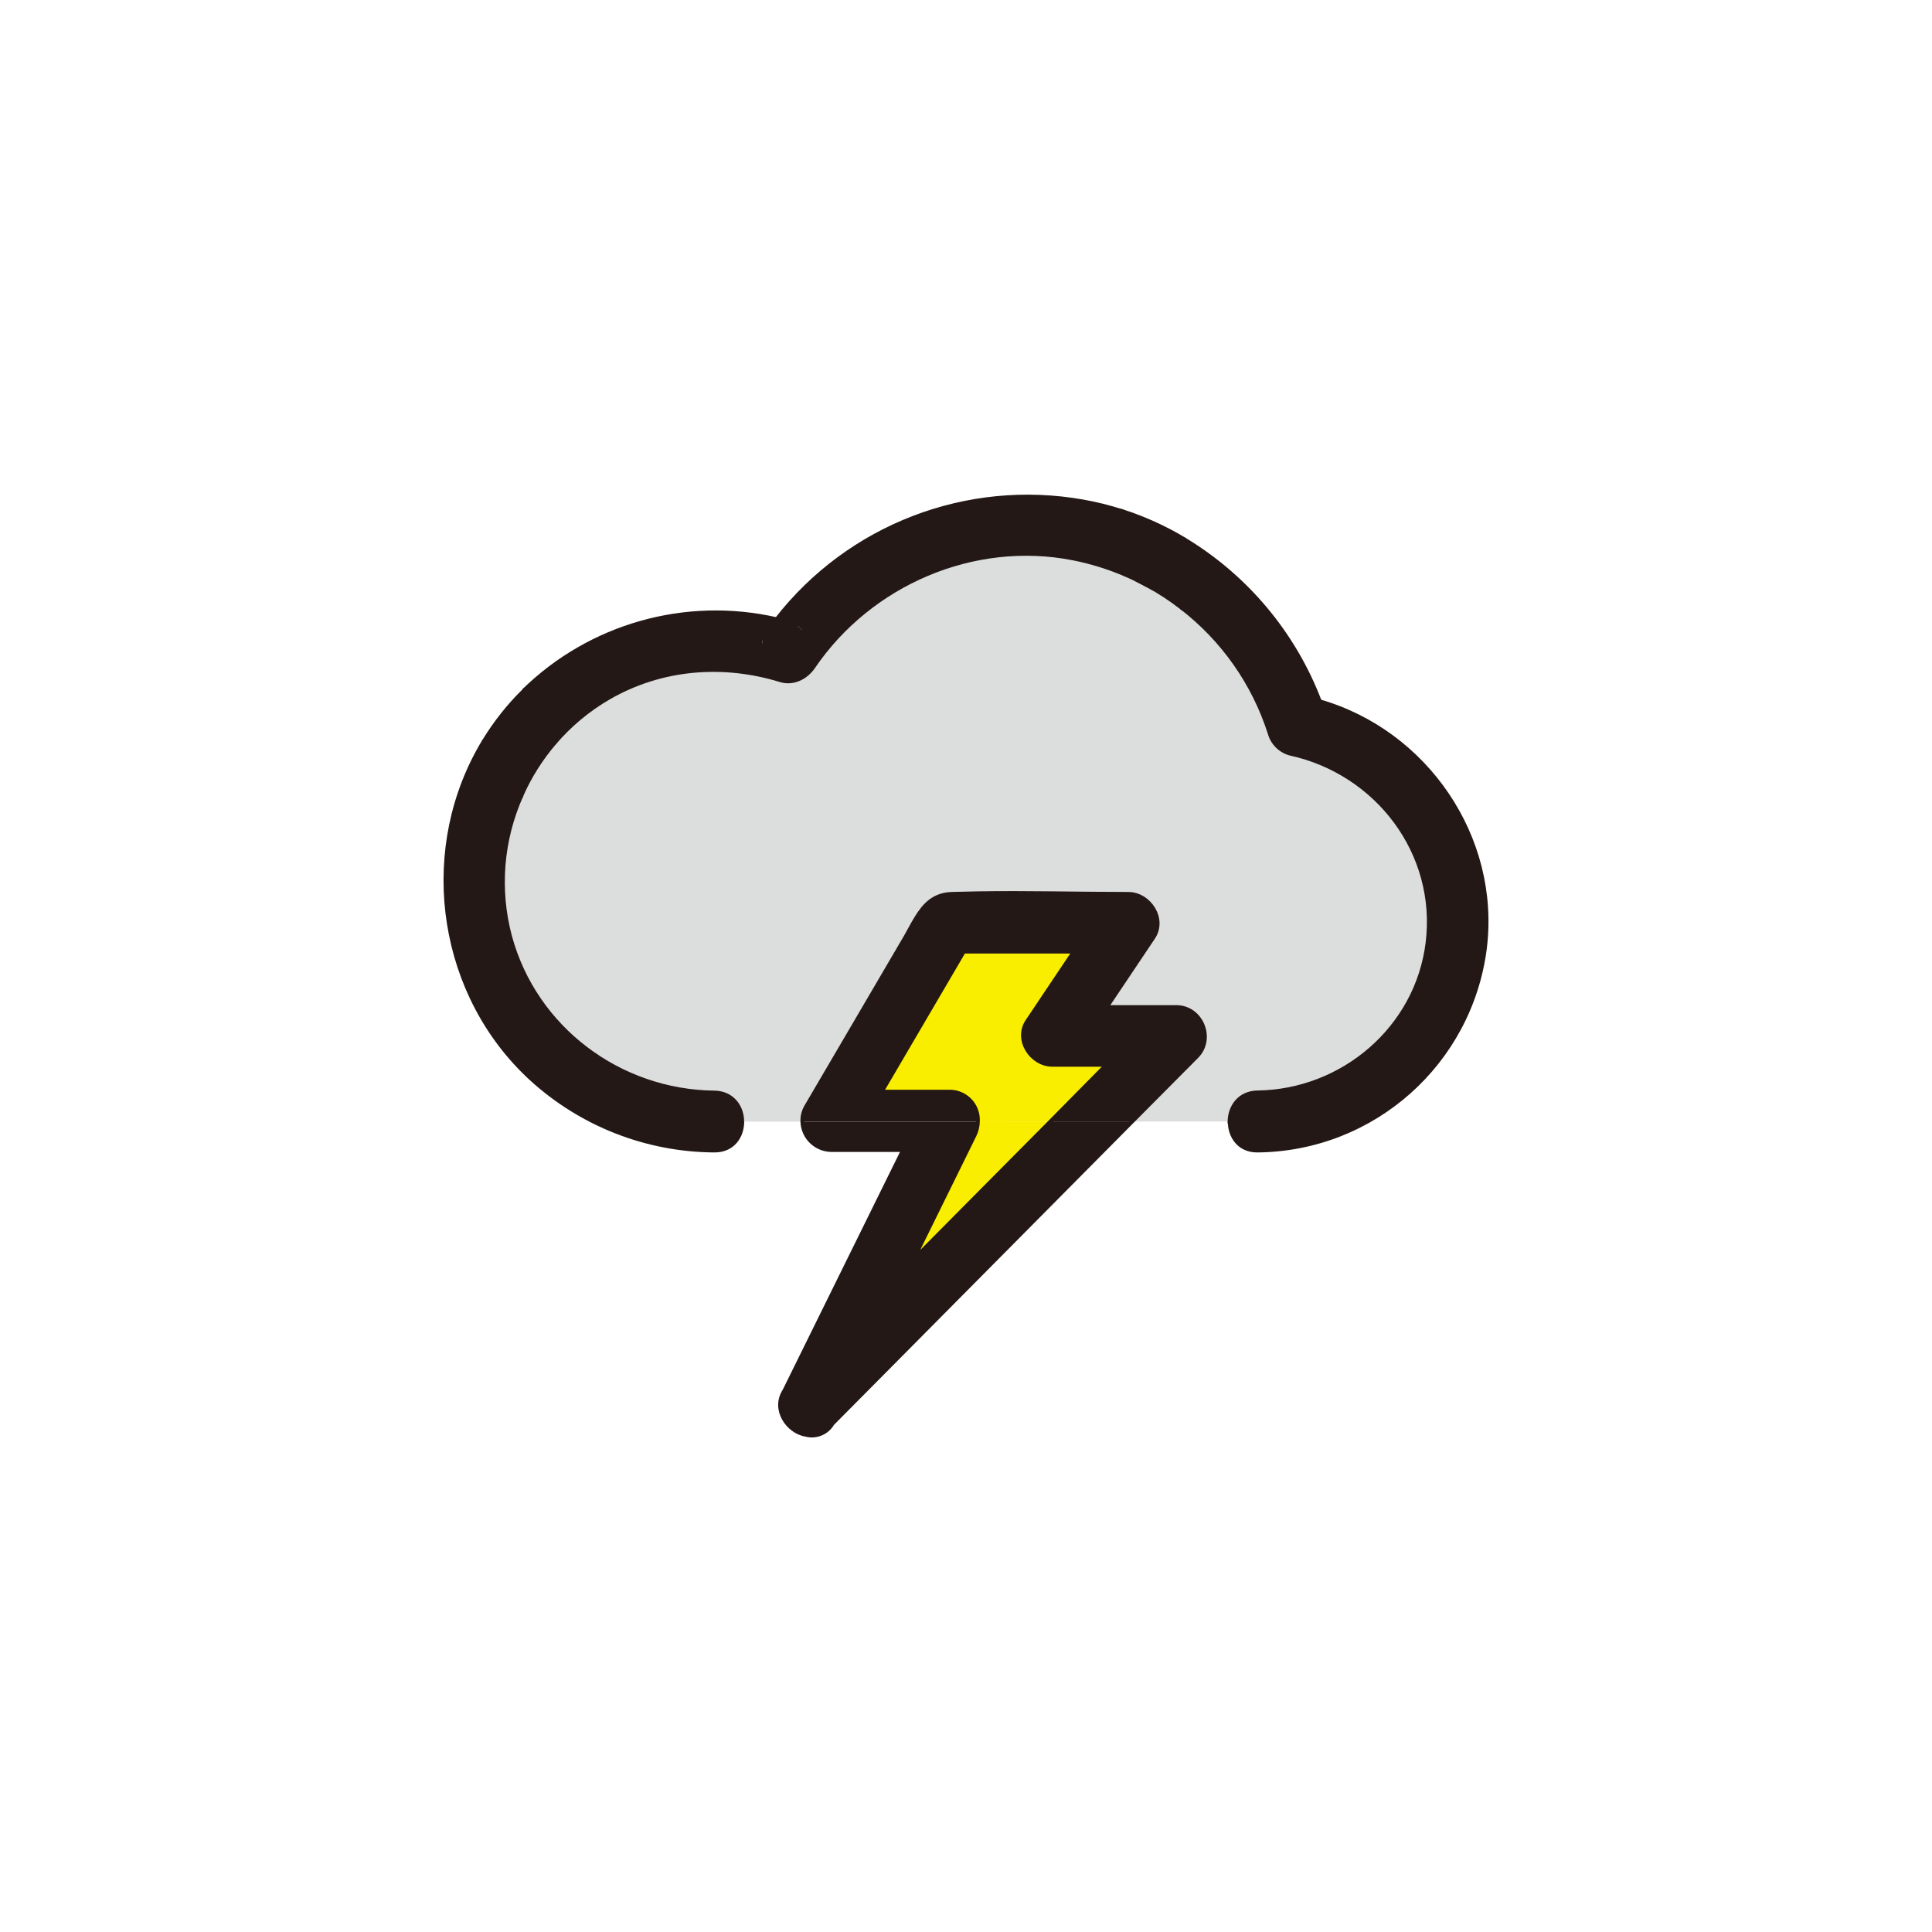
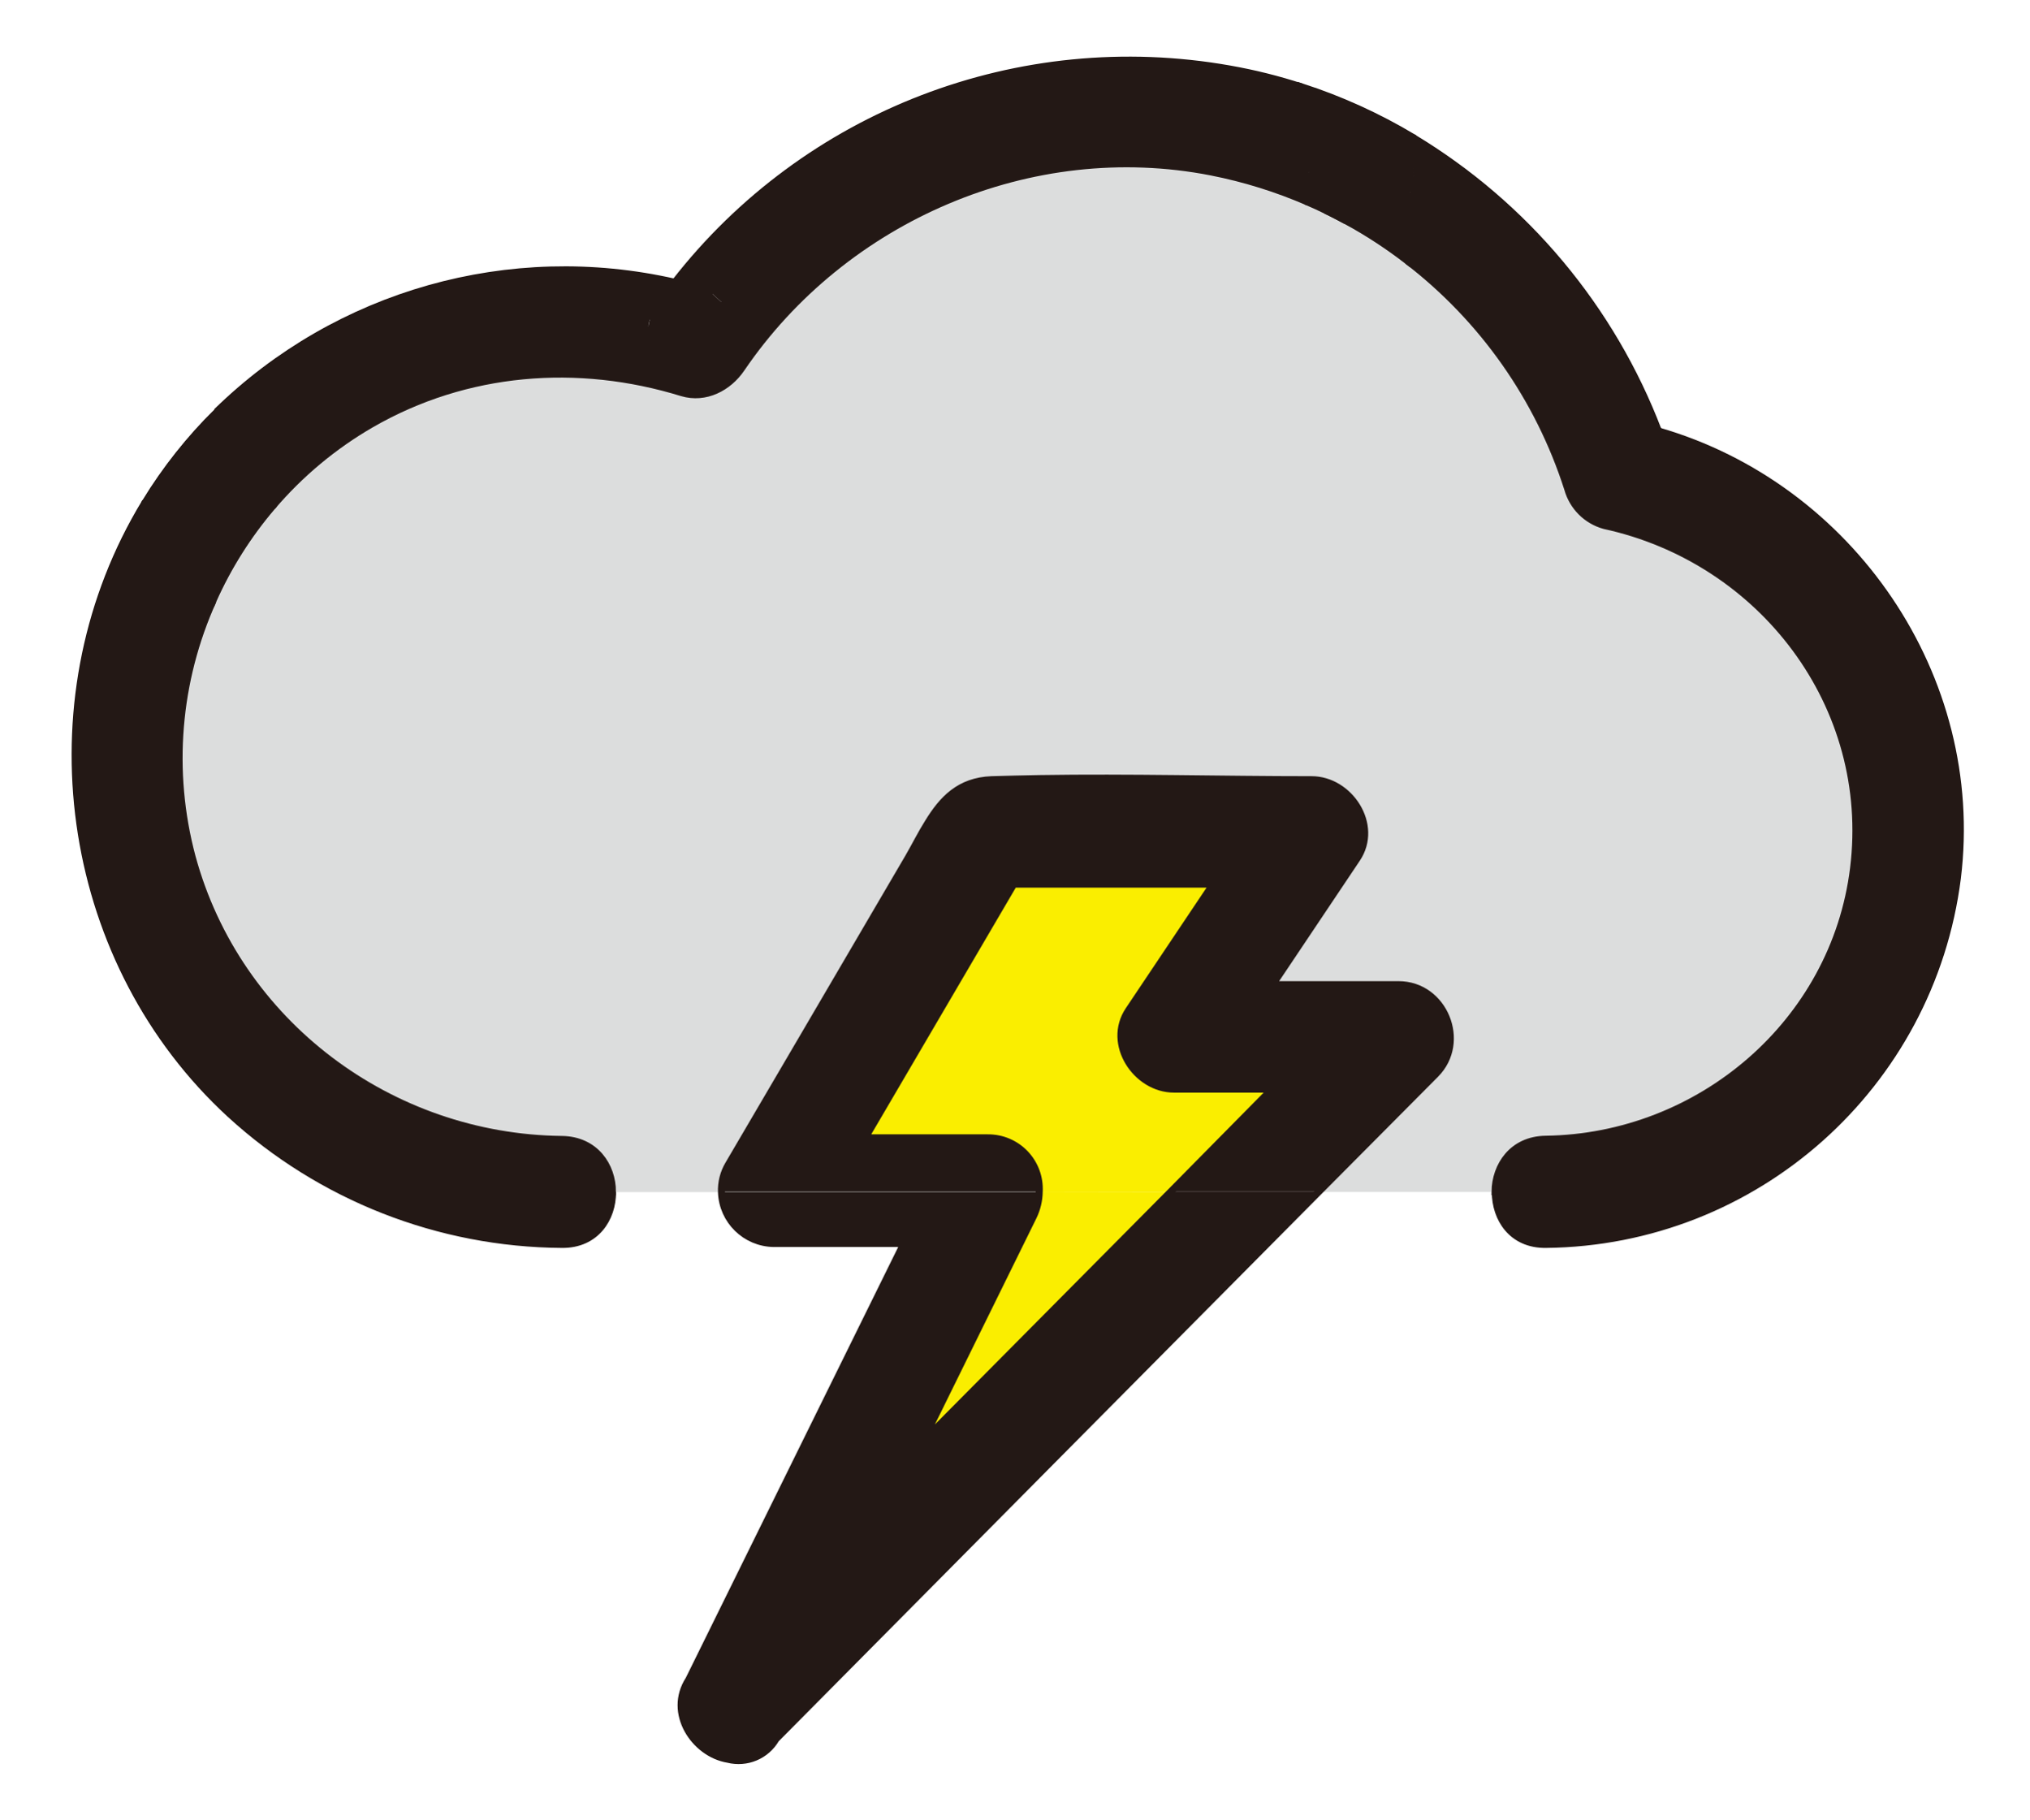
- <svg xmlns="http://www.w3.org/2000/svg" viewBox="0 0 500 500">
-   <defs>
-     <style>.cls-1{fill:#231815;}.cls-2{fill:#dcdddd;}.cls-3{fill:#faee00;}.cls-4{fill:none;stroke:#231815;stroke-miterlimit:10;}</style>
+ <svg xmlns="http://www.w3.org/2000/svg" viewBox="0 0 290 260" version="1.1" id="svg51" width="290" height="260">
+   <defs id="defs1">
+     <style id="style1">.cls-1{fill:#231815;}.cls-2{fill:#dcdddd;}.cls-3{fill:#faee00;}.cls-4{fill:none;stroke:#231815;stroke-miterlimit:10;}</style>
  </defs>
-   <g data-name="图层 1" id="图层_1">
-     <path class="cls-1" d="M292.48,141a7.49,7.49,0,0,0-.85,3.51c0-1.31-.05-2.6-.12-3.89Z" />
-     <path class="cls-1" d="M135.55,178.76a78.8,78.8,0,0,0,3.61,7,62.74,62.74,0,0,0-9.32,13.13c-1-1.44-1.94-2.9-2.86-4.41-.57-.94-1.11-1.89-1.65-2.85A67.83,67.83,0,0,1,135.55,178.76Z" />
-     <path class="cls-1" d="M290.62,132.37q.64,4.08.89,8.28A73.75,73.75,0,0,0,208,163.41l-2-1.83c-1.65-.51-3.31-.94-5-1.32a82.26,82.26,0,0,1,79.22-30.48A75.08,75.08,0,0,1,290.62,132.37Z" />
-     <path class="cls-1" d="M343.07,185.8l-5.24-5.24c1.26.27,2.5.6,3.73.95C342.09,182.93,342.61,184.35,343.07,185.8Z" />
-     <path class="cls-1" d="M127,194.5c.92,1.51,1.88,3,2.86,4.41a62.23,62.23,0,0,0,55,91.34h7.24c0,3.78-2.38,7.56-7.24,7.5a70.86,70.86,0,0,1-47.42-18.61c-23.29-21.42-28.83-57.13-13.66-84.79.5-.91,1-1.82,1.56-2.7C125.87,192.61,126.41,193.56,127,194.5Z" />
-     <path class="cls-1" d="M291.51,140.65c.07,1.29.11,2.58.12,3.89s-.07,2.85-.15,4.27a67,67,0,0,0-13.82-4.31c-25.74-5-52.51,6.56-67.16,28.1-1.84,2.71-5.13,4.47-8.47,3.45-14.89-4.6-30.85-3.34-44.43,4.49a54.24,54.24,0,0,0-14.15,11.79c-1.54-2.13-3-4.31-4.29-6.55a62.38,62.38,0,0,1,64.87-17q1.86-2.79,4-5.4a73.75,73.75,0,0,1,83.53-22.76Z" />
-     <path class="cls-1" d="M292.48,141a74.23,74.23,0,0,1,13.39,7c-1.64,3.24-5.6,4.39-8.94,3.48-.94-.52-1.91-1-2.88-1.48a7,7,0,0,1-2.42-5.45A7.49,7.49,0,0,1,292.48,141Z" />
-     <path class="cls-1" d="M290.62,132.37a77.74,77.74,0,0,1,15.83,7.19c.09,1.48.16,3,.17,4.46-.39-7.83-11-8.82-14.14-3l-1-.38Q291.27,136.45,290.62,132.37Z" />
-     <path class="cls-1" d="M207.64,290.25h45.43a8.41,8.41,0,0,1-.86,3.59L236.36,326q17.73-17.9,35.48-35.78H293q-38.76,39.1-77.53,78.19a6.18,6.18,0,0,1-6.86,2.88c-4.8-.8-8.68-6.62-5.58-11.4l30.71-62.37H215.1A7.58,7.58,0,0,1,207.64,290.25Z" />
-     <path class="cls-1" d="M208.62,286.27l10.82-18.45q7.44-12.72,14.89-25.42c1-1.68,1.86-3.41,2.83-5,2-3.29,4.45-5.94,9.08-6.11q3.41-.1,6.82-.16c13-.21,26,.16,38.9.16,5.42,0,9.7,6.47,6.48,11.29l-12.06,18h18c6.52,0,9.87,8.2,5.3,12.8l-11.93,12c-1.6,1.61-3.19,3.22-4.79,4.82H271.84l14.54-14.66h-14c-5.42,0-9.71-6.47-6.48-11.29l12.06-18H249.43l-21.24,36.25h17.55a7.3,7.3,0,0,1,7.33,7.7H207.64A7.22,7.22,0,0,1,208.62,286.27Z" />
-     <path class="cls-1" d="M296.93,151.47c3.34.91,7.3-.24,8.94-3.48.21.15.43.29.65.43-.14,2.95-.42,5.88-.82,8.78A66.41,66.41,0,0,0,296.93,151.47Z" />
-     <path class="cls-1" d="M206,161.58l2,1.83q-2.09,2.61-4,5.4a62.53,62.53,0,0,0-6.88-1.79l.4-2Z" />
-     <path class="cls-1" d="M291.63,144.54a7,7,0,0,0,2.42,5.45c-.85-.41-1.71-.81-2.57-1.18C291.56,147.39,291.62,146,291.63,144.54Z" />
-     <path class="cls-1" d="M122.61,228a61.92,61.92,0,0,1,7.23-29.11c1.62,2.37,3.34,4.65,5.14,6.84a54.59,54.59,0,0,0-3,36.61c6.47,23.8,28.33,40.12,52.84,40.39,4.79.06,7.2,3.78,7.24,7.5h-7.24A62.23,62.23,0,0,1,122.61,228Z" />
-     <path class="cls-1" d="M201,160.26c1.67.38,3.33.81,5,1.32L197.55,165Q199.23,162.57,201,160.26Z" />
-     <path class="cls-2" d="M304.38,260.59h-18l12.06-18c3.22-4.82-1.06-11.29-6.48-11.29-12.94,0-25.95-.37-38.9-.16q-3.42.06-6.82.16c-4.63.17-7.06,2.82-9.08,6.11-1,1.58-1.85,3.31-2.83,5q-7.45,12.7-14.89,25.42l-10.82,18.45a7.22,7.22,0,0,0-1,4H192.09c0-3.72-2.45-7.44-7.24-7.5-24.51-.27-46.37-16.59-52.84-40.39a54.59,54.59,0,0,1,3-36.61,55.48,55.48,0,0,1,8.47-13.42,54.24,54.24,0,0,1,14.15-11.79c13.58-7.83,29.54-9.09,44.43-4.49,3.34,1,6.63-.74,8.47-3.45,14.65-21.54,41.42-33.14,67.16-28.1a67,67,0,0,1,13.82,4.31c.86.37,1.72.77,2.57,1.18s1.94,1,2.88,1.48a67.1,67.1,0,0,1,31.67,38.31,7.52,7.52,0,0,0,5.24,5.24c22.53,4.89,38.5,25.75,35.61,49-2.74,22.1-22,38.41-44,38.7-4.78.07-7.19,3.79-7.24,7.5H293c1.6-1.6,3.19-3.21,4.79-4.82l11.93-12C314.25,268.79,310.9,260.59,304.38,260.59Z" />
-     <path class="cls-3" d="M277.92,246.3l-12.06,18c-3.23,4.82,1.06,11.29,6.48,11.29h14l-14.54,14.66H253.07a7.3,7.3,0,0,0-7.33-7.7H228.19l21.24-36.25Z" />
-     <path class="cls-1" d="M306.63,144.61c0,.14,0,.28,0,.42C306.63,144.89,306.63,144.75,306.63,144.61Z" />
-     <path class="cls-1" d="M139.16,185.78c1.31,2.24,2.75,4.42,4.29,6.55A55.48,55.48,0,0,0,135,205.75c-1.8-2.19-3.52-4.47-5.14-6.84A62.74,62.74,0,0,1,139.16,185.78Z" />
-     <path class="cls-1" d="M305.87,148a7.32,7.32,0,0,0,.75-2.88c0,1.11-.05,2.21-.1,3.31C306.3,148.28,306.08,148.14,305.87,148Z" />
-     <path class="cls-1" d="M325.49,290.25a51.75,51.75,0,0,0,10.35-102.46,74,74,0,0,0-29.32-39.37c.05-1.1.09-2.2.1-3.31V145c0-.14,0-.28,0-.42v-.07c0-.18,0-.35,0-.52,0-1.5-.08-3-.17-4.46a83.68,83.68,0,0,1,35.11,41.95c-1.23-.35-2.47-.68-3.73-.95l5.24,5.24c-.46-1.45-1-2.87-1.51-4.29,27.42,7.88,46.27,35.15,42.73,63.9a59.9,59.9,0,0,1-58.8,52.34c-4.87.07-7.28-3.71-7.24-7.5Z" />
-     <path class="cls-1" d="M139.16,185.78a78.8,78.8,0,0,1-3.61-7A71.05,71.05,0,0,1,201,160.26q-1.82,2.31-3.49,4.77l-.4,2a62.19,62.19,0,0,0-58,18.76Z" />
-     <path class="cls-1" d="M292.48,141c3.1-5.83,13.75-4.84,14.14,3,0,.17,0,.34,0,.52v.07c0,.14,0,.28,0,.42v.08a7.32,7.32,0,0,1-.75,2.88A74.23,74.23,0,0,0,292.48,141Z" />
-     <path class="cls-1" d="M377.24,238.51a51.74,51.74,0,0,1-51.75,51.74h-7.24c0-3.71,2.46-7.43,7.24-7.5,22-.29,41.22-16.6,44-38.7,2.89-23.28-13.08-44.14-35.61-49a7.52,7.52,0,0,1-5.24-5.24,66.75,66.75,0,0,0-22.9-32.58c.4-2.9.68-5.83.82-8.78a74,74,0,0,1,29.32,39.37A51.77,51.77,0,0,1,377.24,238.51Z" />
-     <path class="cls-3" d="M271.84,290.25Q254.1,308.14,236.36,326l15.85-32.19a8.41,8.41,0,0,0,.86-3.59Z" />
-     <path class="cls-4" d="M125.33,191.65c-.54.88-1.06,1.79-1.56,2.7-15.17,27.66-9.63,63.37,13.66,84.79a70.86,70.86,0,0,0,47.42,18.61c4.86.06,7.27-3.72,7.24-7.5" />
-     <path class="cls-4" d="M201,160.26a71.05,71.05,0,0,0-65.49,18.5" />
-     <path class="cls-4" d="M290.62,132.37a75.08,75.08,0,0,0-10.36-2.59A82.26,82.26,0,0,0,201,160.26" />
-     <path class="cls-4" d="M318.25,290.25c0,3.79,2.37,7.57,7.24,7.5a59.9,59.9,0,0,0,58.8-52.34c3.54-28.75-15.31-56-42.73-63.9" />
-     <path class="cls-4" d="M341.56,181.51a83.68,83.68,0,0,0-35.11-41.95" />
-     <path class="cls-4" d="M341.56,181.51c.53,1.42,1,2.84,1.51,4.29l-5.24-5.24C339.09,180.83,340.33,181.16,341.56,181.51Z" />
-     <path class="cls-4" d="M206,161.58c-1.65-.51-3.31-.94-5-1.32q-1.82,2.31-3.49,4.77Z" />
-     <path class="cls-4" d="M306.62,144c0-1.5-.08-3-.17-4.46a77.74,77.74,0,0,0-15.83-7.19q.64,4.08.89,8.28" />
-     <path class="cls-4" d="M292.48,141c3.1-5.83,13.75-4.84,14.14,3" />
-     <path class="cls-4" d="M139.16,185.78a78.8,78.8,0,0,1-3.61-7,67.83,67.83,0,0,0-10.22,12.89c.54,1,1.08,1.91,1.65,2.85.92,1.51,1.88,3,2.86,4.41" />
-     <path class="cls-4" d="M306.62,144c0,.17,0,.34,0,.52v.07" />
-     <path class="cls-4" d="M306.62,145c0-.14,0-.28,0-.42" />
-     <path class="cls-4" d="M306.62,145v.08" />
-     <path class="cls-4" d="M306.52,148.42c.05-1.1.09-2.2.1-3.31" />
-     <path class="cls-4" d="M305.7,157.2a66.75,66.75,0,0,1,22.9,32.58,7.52,7.52,0,0,0,5.24,5.24c22.53,4.89,38.5,25.75,35.61,49-2.74,22.1-22,38.41-44,38.7-4.78.07-7.19,3.79-7.24,7.5h7.24a51.75,51.75,0,0,0,10.35-102.46,74,74,0,0,0-29.32-39.37" />
-     <path class="cls-4" d="M291.51,140.65A73.75,73.75,0,0,0,208,163.41q-2.09,2.61-4,5.4a62.53,62.53,0,0,0-6.88-1.79,62.19,62.19,0,0,0-58,18.76" />
-     <path class="cls-4" d="M143.45,192.33a54.24,54.24,0,0,1,14.15-11.79c13.58-7.83,29.54-9.09,44.43-4.49,3.34,1,6.63-.74,8.47-3.45,14.65-21.54,41.42-33.14,67.16-28.1a67,67,0,0,1,13.82,4.31" />
-     <path class="cls-4" d="M129.84,198.91a62.23,62.23,0,0,0,55,91.34h7.24c0-3.72-2.45-7.44-7.24-7.5-24.51-.27-46.37-16.59-52.84-40.39a54.59,54.59,0,0,1,3-36.61" />
-     <path class="cls-4" d="M305.87,148a74.23,74.23,0,0,0-13.39-7" />
-     <path class="cls-4" d="M294.05,150c1,.47,1.94,1,2.88,1.48" />
-     <path class="cls-4" d="M139.16,185.78a62.74,62.74,0,0,0-9.32,13.13c1.62,2.37,3.34,4.65,5.14,6.84a55.48,55.48,0,0,1,8.47-13.42C141.91,190.2,140.47,188,139.16,185.78Z" />
-     <path class="cls-4" d="M292.48,141l-1-.38c.07,1.29.11,2.58.12,3.89A7.49,7.49,0,0,1,292.48,141Z" />
-     <path class="cls-4" d="M291.63,144.54c0,1.42-.07,2.85-.15,4.27.86.37,1.72.77,2.57,1.18A7,7,0,0,1,291.63,144.54Z" />
-     <path class="cls-4" d="M296.93,151.47a66.41,66.41,0,0,1,8.77,5.73c.4-2.9.68-5.83.82-8.78-.22-.14-.44-.28-.65-.43C304.23,151.23,300.27,152.38,296.93,151.47Z" />
-     <path class="cls-4" d="M293,290.25c1.6-1.6,3.19-3.21,4.79-4.82l11.93-12c4.57-4.6,1.22-12.8-5.3-12.8h-18l12.06-18c3.22-4.82-1.06-11.29-6.48-11.29-12.94,0-25.95-.37-38.9-.16q-3.42.06-6.82.16c-4.63.17-7.06,2.82-9.08,6.11-1,1.58-1.85,3.31-2.83,5q-7.45,12.7-14.89,25.42l-10.82,18.45a7.22,7.22,0,0,0-1,4,7.58,7.58,0,0,0,7.46,7.3h18.6L203,359.92c-3.1,4.78.78,10.6,5.58,11.4a6.18,6.18,0,0,0,6.86-2.88Q254.19,329.35,293,290.25Z" />
-     <path class="cls-4" d="M271.84,290.25Q254.1,308.14,236.36,326l15.85-32.19a8.41,8.41,0,0,0,.86-3.59,7.3,7.3,0,0,0-7.33-7.7H228.19l21.24-36.25h28.49l-12.06,18c-3.23,4.82,1.06,11.29,6.48,11.29h14Z" />
+   <g data-name="图层 1" id="图层_1" transform="translate(-104.551,-119.9262)">
+     <path class="cls-1" d="m 292.48,141 a 7.49,7.49 0 0 0 -0.85,3.51 c 0,-1.31 -0.05,-2.6 -0.12,-3.89 z" id="path1" />
+     <path class="cls-1" d="m 135.55,178.76 a 78.8,78.8 0 0 0 3.61,7 62.74,62.74 0 0 0 -9.32,13.13 c -1,-1.44 -1.94,-2.9 -2.86,-4.41 -0.57,-0.94 -1.11,-1.89 -1.65,-2.85 a 67.83,67.83 0 0 1 10.22,-12.87 z" id="path2" />
+     <path class="cls-1" d="m 290.62,132.37 q 0.64,4.08 0.89,8.28 A 73.75,73.75 0 0 0 208,163.41 l -2,-1.83 c -1.65,-0.51 -3.31,-0.94 -5,-1.32 a 82.26,82.26 0 0 1 79.22,-30.48 75.08,75.08 0 0 1 10.4,2.59 z" id="path3" />
+     <path class="cls-1" d="m 343.07,185.8 -5.24,-5.24 c 1.26,0.27 2.5,0.6 3.73,0.95 0.53,1.42 1.05,2.84 1.51,4.29 z" id="path4" />
+     <path class="cls-1" d="m 127,194.5 c 0.92,1.51 1.88,3 2.86,4.41 a 62.23,62.23 0 0 0 55,91.34 h 7.24 c 0,3.78 -2.38,7.56 -7.24,7.5 a 70.86,70.86 0 0 1 -47.42,-18.61 c -23.29,-21.42 -28.83,-57.13 -13.66,-84.79 0.5,-0.91 1,-1.82 1.56,-2.7 0.53,0.96 1.07,1.91 1.66,2.85 z" id="path5" />
+     <path class="cls-1" d="m 291.51,140.65 c 0.07,1.29 0.11,2.58 0.12,3.89 0.01,1.31 -0.07,2.85 -0.15,4.27 a 67,67 0 0 0 -13.82,-4.31 c -25.74,-5 -52.51,6.56 -67.16,28.1 -1.84,2.71 -5.13,4.47 -8.47,3.45 -14.89,-4.6 -30.85,-3.34 -44.43,4.49 a 54.24,54.24 0 0 0 -14.15,11.79 c -1.54,-2.13 -3,-4.31 -4.29,-6.55 a 62.38,62.38 0 0 1 64.87,-17 q 1.86,-2.79 4,-5.4 a 73.75,73.75 0 0 1 83.53,-22.76 z" id="path6" />
+     <path class="cls-1" d="m 292.48,141 a 74.23,74.23 0 0 1 13.39,7 c -1.64,3.24 -5.6,4.39 -8.94,3.48 -0.94,-0.52 -1.91,-1 -2.88,-1.48 a 7,7 0 0 1 -2.42,-5.45 7.49,7.49 0 0 1 0.85,-3.55 z" id="path7" />
+     <path class="cls-1" d="m 290.62,132.37 a 77.74,77.74 0 0 1 15.83,7.19 c 0.09,1.48 0.16,3 0.17,4.46 -0.39,-7.83 -11,-8.82 -14.14,-3 l -1,-0.38 q -0.21,-4.19 -0.86,-8.27 z" id="path8" />
+     <path class="cls-1" d="m 207.64,290.25 h 45.43 a 8.41,8.41 0 0 1 -0.86,3.59 L 236.36,326 q 17.73,-17.9 35.48,-35.78 H 293 q -38.76,39.1 -77.53,78.19 a 6.18,6.18 0 0 1 -6.86,2.88 c -4.8,-0.8 -8.68,-6.62 -5.58,-11.4 l 30.71,-62.37 H 215.1 a 7.58,7.58 0 0 1 -7.46,-7.27 z" id="path9" />
+     <path class="cls-1" d="m 208.62,286.27 10.82,-18.45 q 7.44,-12.72 14.89,-25.42 c 1,-1.68 1.86,-3.41 2.83,-5 2,-3.29 4.45,-5.94 9.08,-6.11 q 3.41,-0.1 6.82,-0.16 c 13,-0.21 26,0.16 38.9,0.16 5.42,0 9.7,6.47 6.48,11.29 l -12.06,18 h 18 c 6.52,0 9.87,8.2 5.3,12.8 l -11.93,12 c -1.6,1.61 -3.19,3.22 -4.79,4.82 h -21.12 l 14.54,-14.66 h -14 c -5.42,0 -9.71,-6.47 -6.48,-11.29 l 12.06,-18 h -28.53 l -21.24,36.25 h 17.55 a 7.3,7.3 0 0 1 7.33,7.7 h -45.43 a 7.22,7.22 0 0 1 0.98,-3.93 z" id="path10" />
+     <path class="cls-1" d="m 296.93,151.47 c 3.34,0.91 7.3,-0.24 8.94,-3.48 0.21,0.15 0.43,0.29 0.65,0.43 -0.14,2.95 -0.42,5.88 -0.82,8.78 a 66.41,66.41 0 0 0 -8.77,-5.73 z" id="path11" />
+     <path class="cls-1" d="m 206,161.58 2,1.83 q -2.09,2.61 -4,5.4 a 62.53,62.53 0 0 0 -6.88,-1.79 l 0.4,-2 z" id="path12" />
+     <path class="cls-1" d="m 291.63,144.54 a 7,7 0 0 0 2.42,5.45 c -0.85,-0.41 -1.71,-0.81 -2.57,-1.18 0.08,-1.42 0.14,-2.81 0.15,-4.27 z" id="path13" />
+     <path class="cls-1" d="m 122.61,228 a 61.92,61.92 0 0 1 7.23,-29.11 c 1.62,2.37 3.34,4.65 5.14,6.84 a 54.59,54.59 0 0 0 -3,36.61 c 6.47,23.8 28.33,40.12 52.84,40.39 4.79,0.06 7.2,3.78 7.24,7.5 h -7.24 A 62.23,62.23 0 0 1 122.61,228 Z" id="path14" />
+     <path class="cls-1" d="m 201,160.26 c 1.67,0.38 3.33,0.81 5,1.32 l -8.45,3.42 q 1.68,-2.43 3.45,-4.74 z" id="path15" />
+     <path class="cls-2" d="m 304.38,260.59 h -18 l 12.06,-18 c 3.22,-4.82 -1.06,-11.29 -6.48,-11.29 -12.94,0 -25.95,-0.37 -38.9,-0.16 q -3.42,0.06 -6.82,0.16 c -4.63,0.17 -7.06,2.82 -9.08,6.11 -1,1.58 -1.85,3.31 -2.83,5 q -7.45,12.7 -14.89,25.42 l -10.82,18.45 a 7.22,7.22 0 0 0 -1,4 h -15.53 c 0,-3.72 -2.45,-7.44 -7.24,-7.5 -24.51,-0.27 -46.37,-16.59 -52.84,-40.39 a 54.59,54.59 0 0 1 3,-36.61 55.48,55.48 0 0 1 8.47,-13.42 54.24,54.24 0 0 1 14.15,-11.79 c 13.58,-7.83 29.54,-9.09 44.43,-4.49 3.34,1 6.63,-0.74 8.47,-3.45 14.65,-21.54 41.42,-33.14 67.16,-28.1 a 67,67 0 0 1 13.82,4.31 c 0.86,0.37 1.72,0.77 2.57,1.18 0.85,0.41 1.94,1 2.88,1.48 a 67.1,67.1 0 0 1 31.67,38.31 7.52,7.52 0 0 0 5.24,5.24 c 22.53,4.89 38.5,25.75 35.61,49 -2.74,22.1 -22,38.41 -44,38.7 -4.78,0.07 -7.19,3.79 -7.24,7.5 H 293 c 1.6,-1.6 3.19,-3.21 4.79,-4.82 l 11.93,-12 c 4.53,-4.64 1.18,-12.84 -5.34,-12.84 z" id="path16" />
+     <path class="cls-3" d="m 277.92,246.3 -12.06,18 c -3.23,4.82 1.06,11.29 6.48,11.29 h 14 l -14.54,14.66 h -18.73 a 7.3,7.3 0 0 0 -7.33,-7.7 h -17.55 l 21.24,-36.25 z" id="path17" />
+     <path class="cls-1" d="m 306.63,144.61 c 0,0.14 0,0.28 0,0.42 0,-0.14 0,-0.28 0,-0.42 z" id="path18" />
+     <path class="cls-1" d="m 139.16,185.78 c 1.31,2.24 2.75,4.42 4.29,6.55 A 55.48,55.48 0 0 0 135,205.75 c -1.8,-2.19 -3.52,-4.47 -5.14,-6.84 a 62.74,62.74 0 0 1 9.3,-13.13 z" id="path19" />
+     <path class="cls-1" d="m 305.87,148 a 7.32,7.32 0 0 0 0.75,-2.88 c 0,1.11 -0.05,2.21 -0.1,3.31 -0.22,-0.15 -0.44,-0.29 -0.65,-0.43 z" id="path20" />
+     <path class="cls-1" d="m 325.49,290.25 a 51.75,51.75 0 0 0 10.35,-102.46 74,74 0 0 0 -29.32,-39.37 c 0.05,-1.1 0.09,-2.2 0.1,-3.31 V 145 c 0,-0.14 0,-0.28 0,-0.42 v -0.07 c 0,-0.18 0,-0.35 0,-0.52 0,-1.5 -0.08,-3 -0.17,-4.46 a 83.68,83.68 0 0 1 35.11,41.95 c -1.23,-0.35 -2.47,-0.68 -3.73,-0.95 l 5.24,5.24 c -0.46,-1.45 -1,-2.87 -1.51,-4.29 27.42,7.88 46.27,35.15 42.73,63.9 a 59.9,59.9 0 0 1 -58.8,52.34 c -4.87,0.07 -7.28,-3.71 -7.24,-7.5 z" id="path21" />
+     <path class="cls-1" d="m 139.16,185.78 a 78.8,78.8 0 0 1 -3.61,-7 71.05,71.05 0 0 1 65.45,-18.52 q -1.82,2.31 -3.49,4.77 l -0.4,2 a 62.19,62.19 0 0 0 -58,18.76 z" id="path22" />
+     <path class="cls-1" d="m 292.48,141 c 3.1,-5.83 13.75,-4.84 14.14,3 0,0.17 0,0.34 0,0.52 v 0.07 c 0,0.14 0,0.28 0,0.42 v 0.08 a 7.32,7.32 0 0 1 -0.75,2.88 74.23,74.23 0 0 0 -13.39,-6.97 z" id="path23" />
+     <path class="cls-1" d="m 377.24,238.51 a 51.74,51.74 0 0 1 -51.75,51.74 h -7.24 c 0,-3.71 2.46,-7.43 7.24,-7.5 22,-0.29 41.22,-16.6 44,-38.7 2.89,-23.28 -13.08,-44.14 -35.61,-49 a 7.52,7.52 0 0 1 -5.24,-5.24 66.75,66.75 0 0 0 -22.9,-32.58 c 0.4,-2.9 0.68,-5.83 0.82,-8.78 a 74,74 0 0 1 29.32,39.37 51.77,51.77 0 0 1 41.36,50.69 z" id="path24" />
+     <path class="cls-3" d="M 271.84,290.25 Q 254.1,308.14 236.36,326 l 15.85,-32.19 a 8.41,8.41 0 0 0 0.86,-3.59 z" id="path25" />
+     <path class="cls-4" d="m 125.33,191.65 c -0.54,0.88 -1.06,1.79 -1.56,2.7 -15.17,27.66 -9.63,63.37 13.66,84.79 a 70.86,70.86 0 0 0 47.42,18.61 c 4.86,0.06 7.27,-3.72 7.24,-7.5" id="path26" />
+     <path class="cls-4" d="m 201,160.26 a 71.05,71.05 0 0 0 -65.49,18.5" id="path27" />
+     <path class="cls-4" d="M 290.62,132.37 A 75.08,75.08 0 0 0 280.26,129.78 82.26,82.26 0 0 0 201,160.26" id="path28" />
+     <path class="cls-4" d="m 318.25,290.25 c 0,3.79 2.37,7.57 7.24,7.5 a 59.9,59.9 0 0 0 58.8,-52.34 c 3.54,-28.75 -15.31,-56 -42.73,-63.9" id="path29" />
+     <path class="cls-4" d="M 341.56,181.51 A 83.68,83.68 0 0 0 306.45,139.56" id="path30" />
+     <path class="cls-4" d="m 341.56,181.51 c 0.53,1.42 1,2.84 1.51,4.29 l -5.24,-5.24 c 1.26,0.27 2.5,0.6 3.73,0.95 z" id="path31" />
+     <path class="cls-4" d="m 206,161.58 c -1.65,-0.51 -3.31,-0.94 -5,-1.32 q -1.82,2.31 -3.49,4.77 z" id="path32" />
+     <path class="cls-4" d="m 306.62,144 c 0,-1.5 -0.08,-3 -0.17,-4.46 a 77.74,77.74 0 0 0 -15.83,-7.19 q 0.64,4.08 0.89,8.28" id="path33" />
+     <path class="cls-4" d="m 292.48,141 c 3.1,-5.83 13.75,-4.84 14.14,3" id="path34" />
+     <path class="cls-4" d="m 139.16,185.78 a 78.8,78.8 0 0 1 -3.61,-7 67.83,67.83 0 0 0 -10.22,12.89 c 0.54,1 1.08,1.91 1.65,2.85 0.92,1.51 1.88,3 2.86,4.41" id="path35" />
+     <path class="cls-4" d="m 306.62,144 c 0,0.17 0,0.34 0,0.52 v 0.07" id="path36" />
+     <path class="cls-4" d="m 306.62,145 c 0,-0.14 0,-0.28 0,-0.42" id="path37" />
+     <path class="cls-4" d="m 306.62,145 v 0.08" id="path38" />
+     <path class="cls-4" d="m 306.52,148.42 c 0.05,-1.1 0.09,-2.2 0.1,-3.31" id="path39" />
+     <path class="cls-4" d="m 305.7,157.2 a 66.75,66.75 0 0 1 22.9,32.58 7.52,7.52 0 0 0 5.24,5.24 c 22.53,4.89 38.5,25.75 35.61,49 -2.74,22.1 -22,38.41 -44,38.7 -4.78,0.07 -7.19,3.79 -7.24,7.5 h 7.24 A 51.75,51.75 0 0 0 335.8,187.76 74,74 0 0 0 306.48,148.39" id="path40" />
+     <path class="cls-4" d="M 291.51,140.65 A 73.75,73.75 0 0 0 208,163.41 q -2.09,2.61 -4,5.4 a 62.53,62.53 0 0 0 -6.88,-1.79 62.19,62.19 0 0 0 -58,18.76" id="path41" />
+     <path class="cls-4" d="m 143.45,192.33 a 54.24,54.24 0 0 1 14.15,-11.79 c 13.58,-7.83 29.54,-9.09 44.43,-4.49 3.34,1 6.63,-0.74 8.47,-3.45 14.65,-21.54 41.42,-33.14 67.16,-28.1 a 67,67 0 0 1 13.82,4.31" id="path42" />
+     <path class="cls-4" d="m 129.84,198.91 a 62.23,62.23 0 0 0 55,91.34 h 7.24 c 0,-3.72 -2.45,-7.44 -7.24,-7.5 -24.51,-0.27 -46.37,-16.59 -52.84,-40.39 a 54.59,54.59 0 0 1 3,-36.61" id="path43" />
+     <path class="cls-4" d="m 305.87,148 a 74.23,74.23 0 0 0 -13.39,-7" id="path44" />
+     <path class="cls-4" d="m 294.05,150 c 1,0.47 1.94,1 2.88,1.48" id="path45" />
+     <path class="cls-4" d="m 139.16,185.78 a 62.74,62.74 0 0 0 -9.32,13.13 c 1.62,2.37 3.34,4.65 5.14,6.84 a 55.48,55.48 0 0 1 8.47,-13.42 c -1.54,-2.13 -2.98,-4.33 -4.29,-6.55 z" id="path46" />
+     <path class="cls-4" d="m 292.48,141 -1,-0.38 c 0.07,1.29 0.11,2.58 0.12,3.89 a 7.49,7.49 0 0 1 0.88,-3.51 z" id="path47" />
+     <path class="cls-4" d="m 291.63,144.54 c 0,1.42 -0.07,2.85 -0.15,4.27 0.86,0.37 1.72,0.77 2.57,1.18 a 7,7 0 0 1 -2.42,-5.45 z" id="path48" />
+     <path class="cls-4" d="m 296.93,151.47 a 66.41,66.41 0 0 1 8.77,5.73 c 0.4,-2.9 0.68,-5.83 0.82,-8.78 -0.22,-0.14 -0.44,-0.28 -0.65,-0.43 -1.64,3.24 -5.6,4.39 -8.94,3.48 z" id="path49" />
+     <path class="cls-4" d="m 293,290.25 c 1.6,-1.6 3.19,-3.21 4.79,-4.82 l 11.93,-12 c 4.57,-4.6 1.22,-12.8 -5.3,-12.8 h -18 l 12.06,-18 c 3.22,-4.82 -1.06,-11.29 -6.48,-11.29 -12.94,0 -25.95,-0.37 -38.9,-0.16 q -3.42,0.06 -6.82,0.16 c -4.63,0.17 -7.06,2.82 -9.08,6.11 -1,1.58 -1.85,3.31 -2.83,5 q -7.45,12.7 -14.89,25.42 l -10.82,18.45 a 7.22,7.22 0 0 0 -1,4 7.58,7.58 0 0 0 7.46,7.3 h 18.6 L 203,359.92 c -3.1,4.78 0.78,10.6 5.58,11.4 a 6.18,6.18 0 0 0 6.86,-2.88 Q 254.19,329.35 293,290.25 Z" id="path50" />
+     <path class="cls-4" d="M 271.84,290.25 Q 254.1,308.14 236.36,326 l 15.85,-32.19 a 8.41,8.41 0 0 0 0.86,-3.59 7.3,7.3 0 0 0 -7.33,-7.7 h -17.55 l 21.24,-36.25 h 28.49 l -12.06,18 c -3.23,4.82 1.06,11.29 6.48,11.29 h 14 z" id="path51" />
  </g>
</svg>
